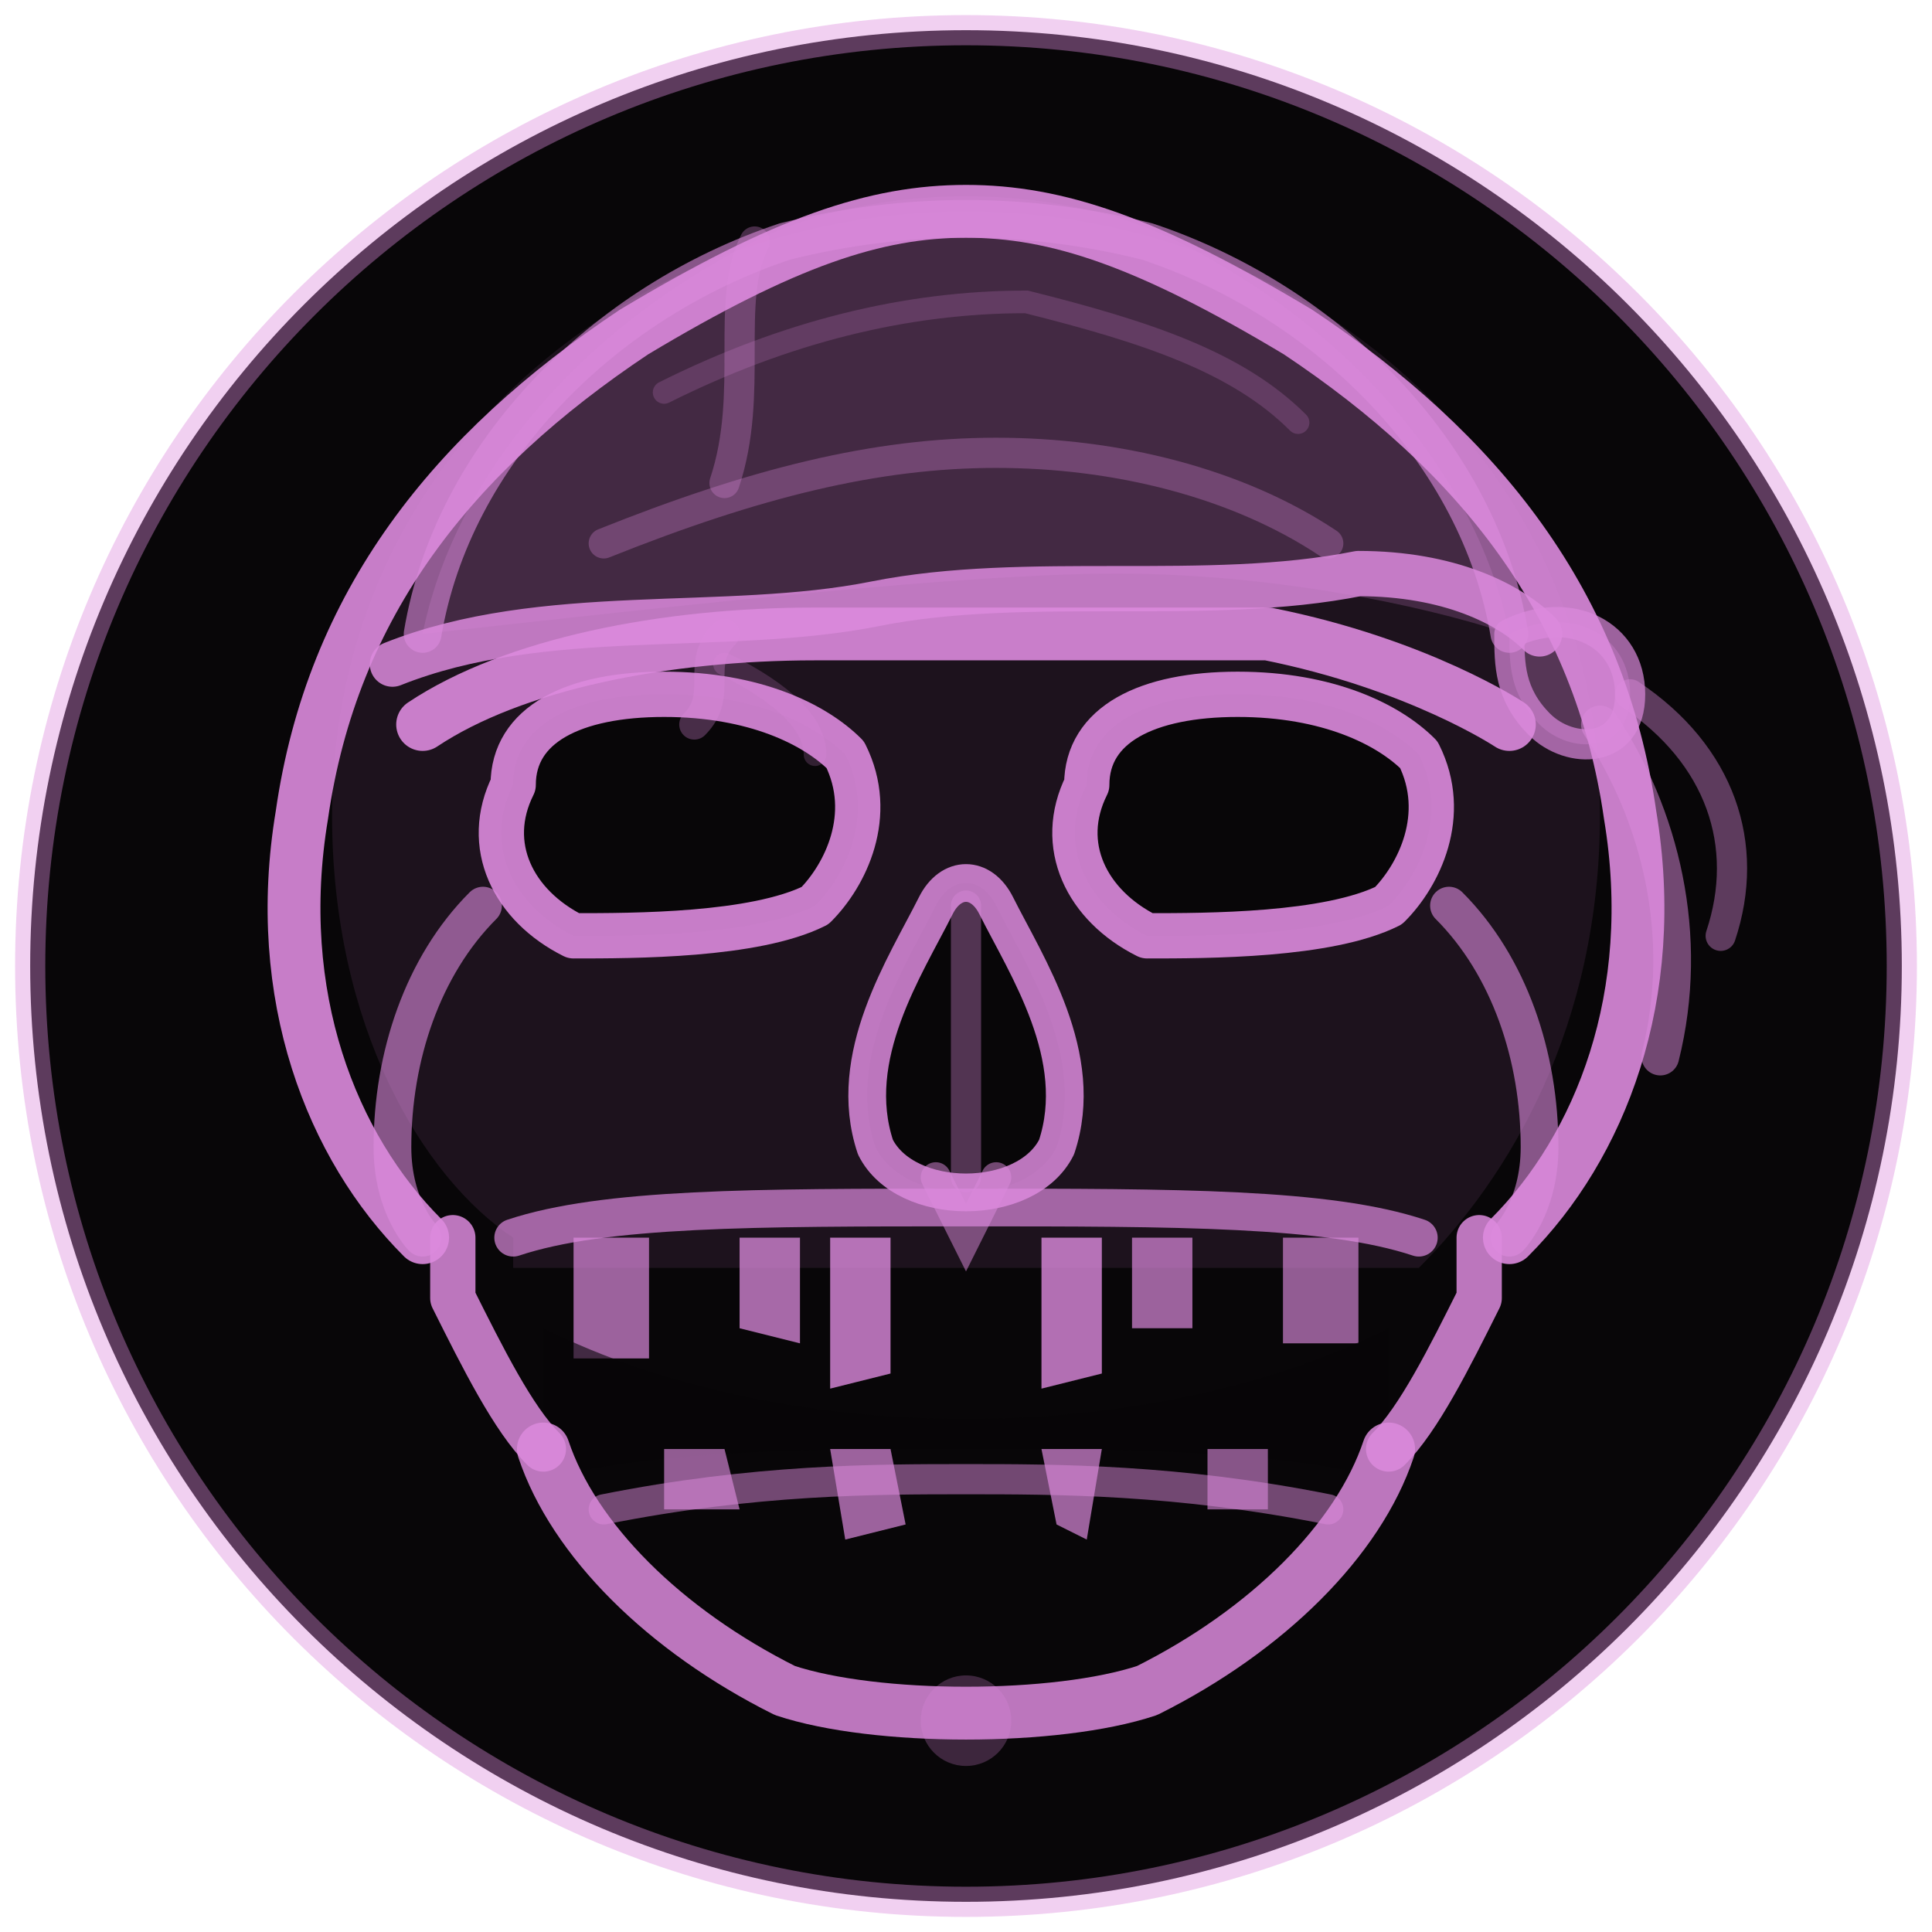
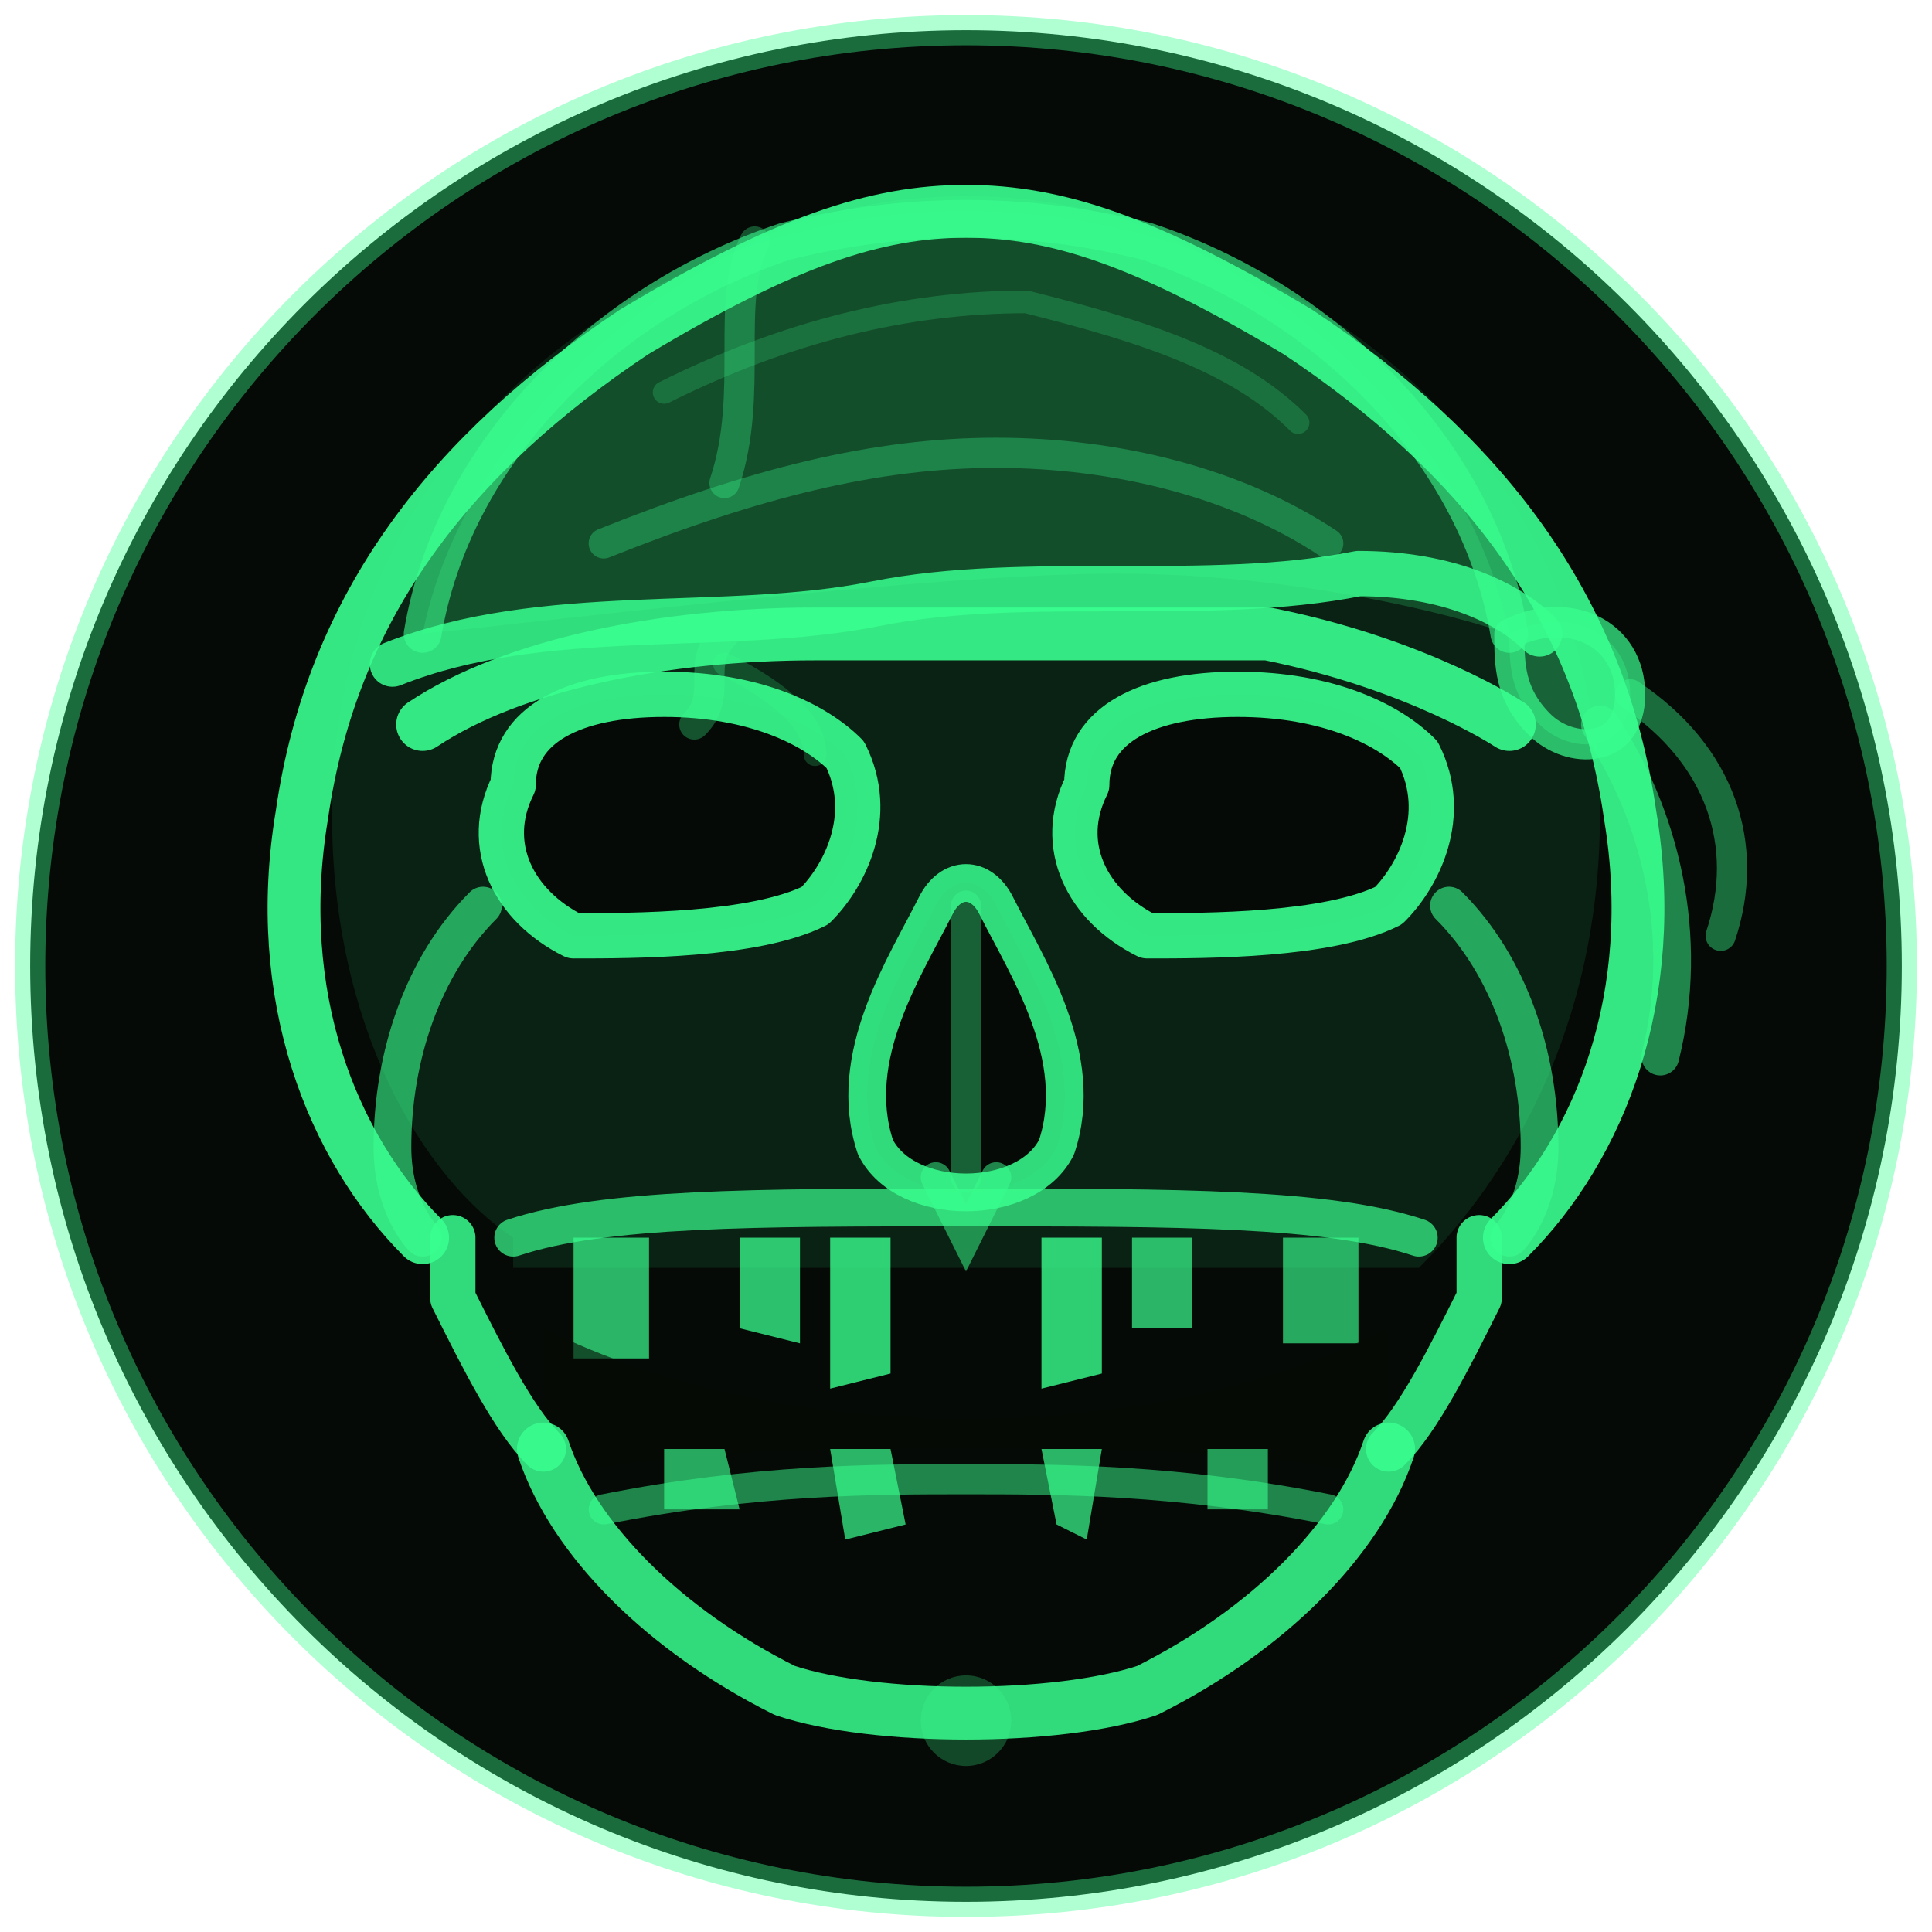
<svg xmlns="http://www.w3.org/2000/svg" width="128pt" height="128pt" viewBox="0 0 128 128" version="1.1">
  <defs>
    <clipPath id="circleClip">
      <circle cx="64" cy="64" r="62" />
    </clipPath>
  </defs>
  <g id="surface46">
-     <path style="fill-rule:nonzero;fill:rgb(3.137%,2.353%,3.137%);fill-opacity:1;stroke-width:2;stroke-linecap:butt;stroke-linejoin:miter;stroke:rgb(86.275%,54.118%,86.667%);stroke-opacity:0.4;stroke-miterlimit:10;" d="M 126 64 C 126 98.242 98.242 126 64 126 C 29.758 126 2 98.242 2 64 C 2 29.758 29.758 2 64 2 C 98.242 2 126 29.758 126 64 " />
+     <path style="fill-rule:nonzero;fill:rgb(2.353%,3.922%,2.353%);fill-opacity:1;stroke-width:2;stroke-linecap:butt;stroke-linejoin:miter;stroke:rgb(22.353%,100%,56.078%);stroke-opacity:0.4;stroke-miterlimit:10;" d="M 126 64 C 126 98.242 98.242 126 64 126 C 29.758 126 2 98.242 2 64 C 2 29.758 29.758 2 64 2 C 98.242 2 126 29.758 126 64 " />
    <g clip-path="url(#circleClip)">
-       <path style="fill:rgb(86.275%,54.118%,86.667%);fill-opacity:0.1;stroke:none;" d="M 64 14 C 42 14 22 30 22 54 C 22 68 28 78 34 82 L 34 84 L 94 84 C 100 78 106 68 106 54 C 106 30 86 14 64 14" />
-       <path style="fill:rgb(86.275%,54.118%,86.667%);fill-opacity:0.2;stroke:none;" d="M 28 42 C 30 32 38 22 50 16 C 58 12 70 12 78 16 C 90 22 98 32 100 42 C 94 40 84 38 74 38 C 64 38 46 40 28 42" />
-       <path style="fill:none;stroke-width:3;stroke-linecap:round;stroke-linejoin:round;stroke:rgb(86.275%,54.118%,86.667%);stroke-opacity:0.85;stroke-miterlimit:10;" d="M 26 44 C 36 40 48 42 58 40 C 68 38 80 40 90 38 C 96 38 100 40 102 42" />
-       <path style="fill:none;stroke-width:2.5;stroke-linecap:round;stroke-linejoin:round;stroke:rgb(86.275%,54.118%,86.667%);stroke-opacity:0.6;stroke-miterlimit:10;" d="M 28 42 C 30 30 40 20 52 16 C 60 14 68 14 76 16 C 88 20 98 30 100 42" />
-       <path style="fill:none;stroke-width:2;stroke-linecap:round;stroke:rgb(86.275%,54.118%,86.667%);stroke-opacity:0.3;stroke-miterlimit:10;" d="M 40 36 C 50 32 58 30 66 30 C 74 30 82 32 88 36" />
-       <path style="fill:none;stroke-width:1.5;stroke-linecap:round;stroke:rgb(86.275%,54.118%,86.667%);stroke-opacity:0.2;stroke-miterlimit:10;" d="M 44 26 C 52 22 60 20 68 20 C 76 22 82 24 86 28" />
-       <path style="fill:rgb(86.275%,54.118%,86.667%);fill-opacity:0.3;stroke-width:2;stroke-linecap:round;stroke-linejoin:round;stroke:rgb(86.275%,54.118%,86.667%);stroke-opacity:0.7;stroke-miterlimit:10;" d="M 100 42 C 104 40 108 42 108 46 C 108 50 104 50 102 48 C 100 46 100 44 100 42" />
-       <path style="fill:none;stroke-width:2.5;stroke-linecap:round;stroke-linejoin:round;stroke:rgb(86.275%,54.118%,86.667%);stroke-opacity:0.5;stroke-miterlimit:10;" d="M 106 48 C 110 54 112 62 110 70" />
-       <path style="fill:none;stroke-width:2;stroke-linecap:round;stroke-linejoin:round;stroke:rgb(86.275%,54.118%,86.667%);stroke-opacity:0.4;stroke-miterlimit:10;" d="M 108 46 C 114 50 116 56 114 62" />
-       <path style="fill:none;stroke-width:3.5;stroke-linecap:round;stroke-linejoin:round;stroke:rgb(86.275%,54.118%,86.667%);stroke-opacity:0.9;stroke-miterlimit:10;" d="M 28 82 C 22 76 18 66 20 54 C 22 40 30 30 42 22 C 52 16 58 14 64 14 C 70 14 76 16 86 22 C 98 30 106 40 108 54 C 110 66 106 76 100 82" />
-       <path style="fill:none;stroke-width:3.5;stroke-linecap:round;stroke-linejoin:round;stroke:rgb(86.275%,54.118%,86.667%);stroke-opacity:0.9;stroke-miterlimit:10;" d="M 28 48 C 34 44 44 42 54 42 C 64 42 74 42 84 42 C 94 44 100 48 100 48" />
-       <path style="fill:rgb(3.137%,2.353%,3.137%);fill-opacity:1;stroke-width:3;stroke-linecap:round;stroke-linejoin:round;stroke:rgb(86.275%,54.118%,86.667%);stroke-opacity:0.9;stroke-miterlimit:10;" d="M 34 52 C 34 48 38 46 44 46 C 50 46 54 48 56 50 C 58 54 56 58 54 60 C 50 62 42 62 38 62 C 34 60 32 56 34 52" />
-       <path style="fill:rgb(3.137%,2.353%,3.137%);fill-opacity:1;stroke-width:3;stroke-linecap:round;stroke-linejoin:round;stroke:rgb(86.275%,54.118%,86.667%);stroke-opacity:0.9;stroke-miterlimit:10;" d="M 72 52 C 72 48 76 46 82 46 C 88 46 92 48 94 50 C 96 54 94 58 92 60 C 88 62 80 62 76 62 C 72 60 70 56 72 52" />
-       <path style="fill:rgb(3.137%,2.353%,3.137%);fill-opacity:1;stroke-width:2.5;stroke-linecap:round;stroke-linejoin:round;stroke:rgb(86.275%,54.118%,86.667%);stroke-opacity:0.85;stroke-miterlimit:10;" d="M 62 60 C 63 58 65 58 66 60 C 68 64 72 70 70 76 C 68 80 60 80 58 76 C 56 70 60 64 62 60" />
-       <path style="fill:none;stroke-width:2;stroke-linecap:round;stroke:rgb(86.275%,54.118%,86.667%);stroke-opacity:0.35;stroke-miterlimit:10;" d="M 64 60 L 64 78" />
-       <path style="fill:none;stroke-width:2;stroke-linecap:round;stroke:rgb(86.275%,54.118%,86.667%);stroke-opacity:0.5;stroke-miterlimit:10;" d="M 62 78 L 64 82 L 66 78" />
-       <path style="fill:none;stroke-width:2.5;stroke-linecap:round;stroke-linejoin:round;stroke:rgb(86.275%,54.118%,86.667%);stroke-opacity:0.6;stroke-miterlimit:10;" d="M 32 60 C 28 64 26 70 26 76 C 26 80 28 82 28 82" />
-       <path style="fill:none;stroke-width:2.5;stroke-linecap:round;stroke-linejoin:round;stroke:rgb(86.275%,54.118%,86.667%);stroke-opacity:0.6;stroke-miterlimit:10;" d="M 96 60 C 100 64 102 70 102 76 C 102 80 100 82 100 82" />
-       <path style="fill:none;stroke-width:2.5;stroke-linecap:round;stroke-linejoin:round;stroke:rgb(86.275%,54.118%,86.667%);stroke-opacity:0.7;stroke-miterlimit:10;" d="M 34 82 C 40 80 50 80 64 80 C 78 80 88 80 94 82" />
-       <path style="fill:rgb(86.275%,54.118%,86.667%);fill-opacity:0.7;stroke:none;" d="M 38 82 L 38 90 L 43 90 L 43 82 Z" />
-       <path style="fill:rgb(86.275%,54.118%,86.667%);fill-opacity:0.75;stroke:none;" d="M 49 82 L 49 88 L 53 89 L 53 82 Z" />
-       <path style="fill:rgb(86.275%,54.118%,86.667%);fill-opacity:0.8;stroke:none;" d="M 55 82 L 55 92 L 59 91 L 59 82 Z" />
-       <path style="fill:rgb(86.275%,54.118%,86.667%);fill-opacity:0.8;stroke:none;" d="M 69 82 L 69 92 L 73 91 L 73 82 Z" />
-       <path style="fill:rgb(86.275%,54.118%,86.667%);fill-opacity:0.7;stroke:none;" d="M 75 82 L 75 88 L 79 88 L 79 82 Z" />
-       <path style="fill:rgb(86.275%,54.118%,86.667%);fill-opacity:0.65;stroke:none;" d="M 85 82 L 85 89 L 90 89 L 90 82 Z" />
-       <path style="fill:rgb(3.137%,2.353%,3.137%);fill-opacity:0.6;stroke:none;" d="M 36 88 C 44 92 54 94 64 94 C 74 94 84 92 92 88 L 92 98 C 84 96 74 96 64 96 C 54 96 44 96 36 98 Z" />
-       <path style="fill:none;stroke-width:3;stroke-linecap:round;stroke-linejoin:round;stroke:rgb(86.275%,54.118%,86.667%);stroke-opacity:0.85;stroke-miterlimit:10;" d="M 36 96 C 34 94 32 90 30 86 L 30 82" />
-       <path style="fill:none;stroke-width:3.5;stroke-linecap:round;stroke-linejoin:round;stroke:rgb(86.275%,54.118%,86.667%);stroke-opacity:0.85;stroke-miterlimit:10;" d="M 36 96 C 38 102 44 108 52 112 C 58 114 70 114 76 112 C 84 108 90 102 92 96" />
-       <path style="fill:none;stroke-width:3;stroke-linecap:round;stroke-linejoin:round;stroke:rgb(86.275%,54.118%,86.667%);stroke-opacity:0.85;stroke-miterlimit:10;" d="M 92 96 C 94 94 96 90 98 86 L 98 82" />
-       <circle style="fill:rgb(86.275%,54.118%,86.667%);fill-opacity:0.25;stroke:none;" cx="64" cy="114" r="3" />
-       <path style="fill:rgb(86.275%,54.118%,86.667%);fill-opacity:0.65;stroke:none;" d="M 44 100 L 44 96 L 48 96 L 49 100 Z" />
-       <path style="fill:rgb(86.275%,54.118%,86.667%);fill-opacity:0.7;stroke:none;" d="M 56 102 L 55 96 L 59 96 L 60 101 Z" />
-       <path style="fill:rgb(86.275%,54.118%,86.667%);fill-opacity:0.7;stroke:none;" d="M 70 101 L 69 96 L 73 96 L 72 102 Z" />
-       <path style="fill:rgb(86.275%,54.118%,86.667%);fill-opacity:0.6;stroke:none;" d="M 80 100 L 80 96 L 84 96 L 84 100 Z" />
-       <path style="fill:none;stroke-width:2;stroke-linecap:round;stroke:rgb(86.275%,54.118%,86.667%);stroke-opacity:0.5;stroke-miterlimit:10;" d="M 40 100 C 50 98 58 98 64 98 C 70 98 78 98 88 100" />
-       <path style="fill:none;stroke-width:2;stroke-linecap:round;stroke-linejoin:round;stroke:rgb(86.275%,54.118%,86.667%);stroke-opacity:0.3;stroke-miterlimit:10;" d="M 50 16 C 48 20 50 26 48 32" />
-       <path style="fill:none;stroke-width:2;stroke-linecap:round;stroke-linejoin:round;stroke:rgb(86.275%,54.118%,86.667%);stroke-opacity:0.3;stroke-miterlimit:10;" d="M 48 42 C 46 44 48 46 46 48" />
-       <path style="fill:none;stroke-width:1.5;stroke-linecap:round;stroke:rgb(86.275%,54.118%,86.667%);stroke-opacity:0.2;stroke-miterlimit:10;" d="M 48 44 C 52 46 54 48 54 50" />
+       <path style="fill:rgb(22.353%,100%,56.078%);fill-opacity:0.1;stroke:none;" d="M 64 14 C 42 14 22 30 22 54 C 22 68 28 78 34 82 L 34 84 L 94 84 C 100 78 106 68 106 54 C 106 30 86 14 64 14" />
+       <path style="fill:rgb(22.353%,100%,56.078%);fill-opacity:0.2;stroke:none;" d="M 28 42 C 30 32 38 22 50 16 C 58 12 70 12 78 16 C 90 22 98 32 100 42 C 94 40 84 38 74 38 C 64 38 46 40 28 42" />
+       <path style="fill:none;stroke-width:3;stroke-linecap:round;stroke-linejoin:round;stroke:rgb(22.353%,100%,56.078%);stroke-opacity:0.85;stroke-miterlimit:10;" d="M 26 44 C 36 40 48 42 58 40 C 68 38 80 40 90 38 C 96 38 100 40 102 42" />
+       <path style="fill:none;stroke-width:2.5;stroke-linecap:round;stroke-linejoin:round;stroke:rgb(22.353%,100%,56.078%);stroke-opacity:0.6;stroke-miterlimit:10;" d="M 28 42 C 30 30 40 20 52 16 C 60 14 68 14 76 16 C 88 20 98 30 100 42" />
+       <path style="fill:none;stroke-width:2;stroke-linecap:round;stroke:rgb(22.353%,100%,56.078%);stroke-opacity:0.3;stroke-miterlimit:10;" d="M 40 36 C 50 32 58 30 66 30 C 74 30 82 32 88 36" />
+       <path style="fill:none;stroke-width:1.5;stroke-linecap:round;stroke:rgb(22.353%,100%,56.078%);stroke-opacity:0.2;stroke-miterlimit:10;" d="M 44 26 C 52 22 60 20 68 20 C 76 22 82 24 86 28" />
+       <path style="fill:rgb(22.353%,100%,56.078%);fill-opacity:0.3;stroke-width:2;stroke-linecap:round;stroke-linejoin:round;stroke:rgb(22.353%,100%,56.078%);stroke-opacity:0.7;stroke-miterlimit:10;" d="M 100 42 C 104 40 108 42 108 46 C 108 50 104 50 102 48 C 100 46 100 44 100 42" />
+       <path style="fill:none;stroke-width:2.5;stroke-linecap:round;stroke-linejoin:round;stroke:rgb(22.353%,100%,56.078%);stroke-opacity:0.5;stroke-miterlimit:10;" d="M 106 48 C 110 54 112 62 110 70" />
+       <path style="fill:none;stroke-width:2;stroke-linecap:round;stroke-linejoin:round;stroke:rgb(22.353%,100%,56.078%);stroke-opacity:0.4;stroke-miterlimit:10;" d="M 108 46 C 114 50 116 56 114 62" />
+       <path style="fill:none;stroke-width:3.5;stroke-linecap:round;stroke-linejoin:round;stroke:rgb(22.353%,100%,56.078%);stroke-opacity:0.9;stroke-miterlimit:10;" d="M 28 82 C 22 76 18 66 20 54 C 22 40 30 30 42 22 C 52 16 58 14 64 14 C 70 14 76 16 86 22 C 98 30 106 40 108 54 C 110 66 106 76 100 82" />
+       <path style="fill:none;stroke-width:3.5;stroke-linecap:round;stroke-linejoin:round;stroke:rgb(22.353%,100%,56.078%);stroke-opacity:0.9;stroke-miterlimit:10;" d="M 28 48 C 34 44 44 42 54 42 C 64 42 74 42 84 42 C 94 44 100 48 100 48" />
+       <path style="fill:rgb(2.353%,3.922%,2.353%);fill-opacity:1;stroke-width:3;stroke-linecap:round;stroke-linejoin:round;stroke:rgb(22.353%,100%,56.078%);stroke-opacity:0.9;stroke-miterlimit:10;" d="M 34 52 C 34 48 38 46 44 46 C 50 46 54 48 56 50 C 58 54 56 58 54 60 C 50 62 42 62 38 62 C 34 60 32 56 34 52" />
+       <path style="fill:rgb(2.353%,3.922%,2.353%);fill-opacity:1;stroke-width:3;stroke-linecap:round;stroke-linejoin:round;stroke:rgb(22.353%,100%,56.078%);stroke-opacity:0.9;stroke-miterlimit:10;" d="M 72 52 C 72 48 76 46 82 46 C 88 46 92 48 94 50 C 96 54 94 58 92 60 C 88 62 80 62 76 62 C 72 60 70 56 72 52" />
+       <path style="fill:rgb(2.353%,3.922%,2.353%);fill-opacity:1;stroke-width:2.5;stroke-linecap:round;stroke-linejoin:round;stroke:rgb(22.353%,100%,56.078%);stroke-opacity:0.85;stroke-miterlimit:10;" d="M 62 60 C 63 58 65 58 66 60 C 68 64 72 70 70 76 C 68 80 60 80 58 76 C 56 70 60 64 62 60" />
+       <path style="fill:none;stroke-width:2;stroke-linecap:round;stroke:rgb(22.353%,100%,56.078%);stroke-opacity:0.35;stroke-miterlimit:10;" d="M 64 60 L 64 78" />
+       <path style="fill:none;stroke-width:2;stroke-linecap:round;stroke:rgb(22.353%,100%,56.078%);stroke-opacity:0.5;stroke-miterlimit:10;" d="M 62 78 L 64 82 L 66 78" />
+       <path style="fill:none;stroke-width:2.5;stroke-linecap:round;stroke-linejoin:round;stroke:rgb(22.353%,100%,56.078%);stroke-opacity:0.6;stroke-miterlimit:10;" d="M 32 60 C 28 64 26 70 26 76 C 26 80 28 82 28 82" />
+       <path style="fill:none;stroke-width:2.5;stroke-linecap:round;stroke-linejoin:round;stroke:rgb(22.353%,100%,56.078%);stroke-opacity:0.6;stroke-miterlimit:10;" d="M 96 60 C 100 64 102 70 102 76 C 102 80 100 82 100 82" />
+       <path style="fill:none;stroke-width:2.5;stroke-linecap:round;stroke-linejoin:round;stroke:rgb(22.353%,100%,56.078%);stroke-opacity:0.7;stroke-miterlimit:10;" d="M 34 82 C 40 80 50 80 64 80 C 78 80 88 80 94 82" />
+       <path style="fill:rgb(22.353%,100%,56.078%);fill-opacity:0.7;stroke:none;" d="M 38 82 L 38 90 L 43 90 L 43 82 Z" />
+       <path style="fill:rgb(22.353%,100%,56.078%);fill-opacity:0.75;stroke:none;" d="M 49 82 L 49 88 L 53 89 L 53 82 Z" />
+       <path style="fill:rgb(22.353%,100%,56.078%);fill-opacity:0.8;stroke:none;" d="M 55 82 L 55 92 L 59 91 L 59 82 Z" />
+       <path style="fill:rgb(22.353%,100%,56.078%);fill-opacity:0.8;stroke:none;" d="M 69 82 L 69 92 L 73 91 L 73 82 Z" />
+       <path style="fill:rgb(22.353%,100%,56.078%);fill-opacity:0.7;stroke:none;" d="M 75 82 L 75 88 L 79 88 L 79 82 Z" />
+       <path style="fill:rgb(22.353%,100%,56.078%);fill-opacity:0.65;stroke:none;" d="M 85 82 L 85 89 L 90 89 L 90 82 Z" />
+       <path style="fill:rgb(2.353%,3.922%,2.353%);fill-opacity:0.6;stroke:none;" d="M 36 88 C 44 92 54 94 64 94 C 74 94 84 92 92 88 L 92 98 C 84 96 74 96 64 96 C 54 96 44 96 36 98 Z" />
+       <path style="fill:none;stroke-width:3;stroke-linecap:round;stroke-linejoin:round;stroke:rgb(22.353%,100%,56.078%);stroke-opacity:0.85;stroke-miterlimit:10;" d="M 36 96 C 34 94 32 90 30 86 L 30 82" />
+       <path style="fill:none;stroke-width:3.5;stroke-linecap:round;stroke-linejoin:round;stroke:rgb(22.353%,100%,56.078%);stroke-opacity:0.85;stroke-miterlimit:10;" d="M 36 96 C 38 102 44 108 52 112 C 58 114 70 114 76 112 C 84 108 90 102 92 96" />
+       <path style="fill:none;stroke-width:3;stroke-linecap:round;stroke-linejoin:round;stroke:rgb(22.353%,100%,56.078%);stroke-opacity:0.85;stroke-miterlimit:10;" d="M 92 96 C 94 94 96 90 98 86 L 98 82" />
+       <circle style="fill:rgb(22.353%,100%,56.078%);fill-opacity:0.25;stroke:none;" cx="64" cy="114" r="3" />
+       <path style="fill:rgb(22.353%,100%,56.078%);fill-opacity:0.65;stroke:none;" d="M 44 100 L 44 96 L 48 96 L 49 100 Z" />
+       <path style="fill:rgb(22.353%,100%,56.078%);fill-opacity:0.7;stroke:none;" d="M 56 102 L 55 96 L 59 96 L 60 101 Z" />
+       <path style="fill:rgb(22.353%,100%,56.078%);fill-opacity:0.7;stroke:none;" d="M 70 101 L 69 96 L 73 96 L 72 102 Z" />
+       <path style="fill:rgb(22.353%,100%,56.078%);fill-opacity:0.6;stroke:none;" d="M 80 100 L 80 96 L 84 96 L 84 100 Z" />
+       <path style="fill:none;stroke-width:2;stroke-linecap:round;stroke:rgb(22.353%,100%,56.078%);stroke-opacity:0.5;stroke-miterlimit:10;" d="M 40 100 C 50 98 58 98 64 98 C 70 98 78 98 88 100" />
+       <path style="fill:none;stroke-width:2;stroke-linecap:round;stroke-linejoin:round;stroke:rgb(22.353%,100%,56.078%);stroke-opacity:0.3;stroke-miterlimit:10;" d="M 50 16 C 48 20 50 26 48 32" />
+       <path style="fill:none;stroke-width:2;stroke-linecap:round;stroke-linejoin:round;stroke:rgb(22.353%,100%,56.078%);stroke-opacity:0.3;stroke-miterlimit:10;" d="M 48 42 C 46 44 48 46 46 48" />
+       <path style="fill:none;stroke-width:1.5;stroke-linecap:round;stroke:rgb(22.353%,100%,56.078%);stroke-opacity:0.2;stroke-miterlimit:10;" d="M 48 44 C 52 46 54 48 54 50" />
    </g>
  </g>
</svg>
